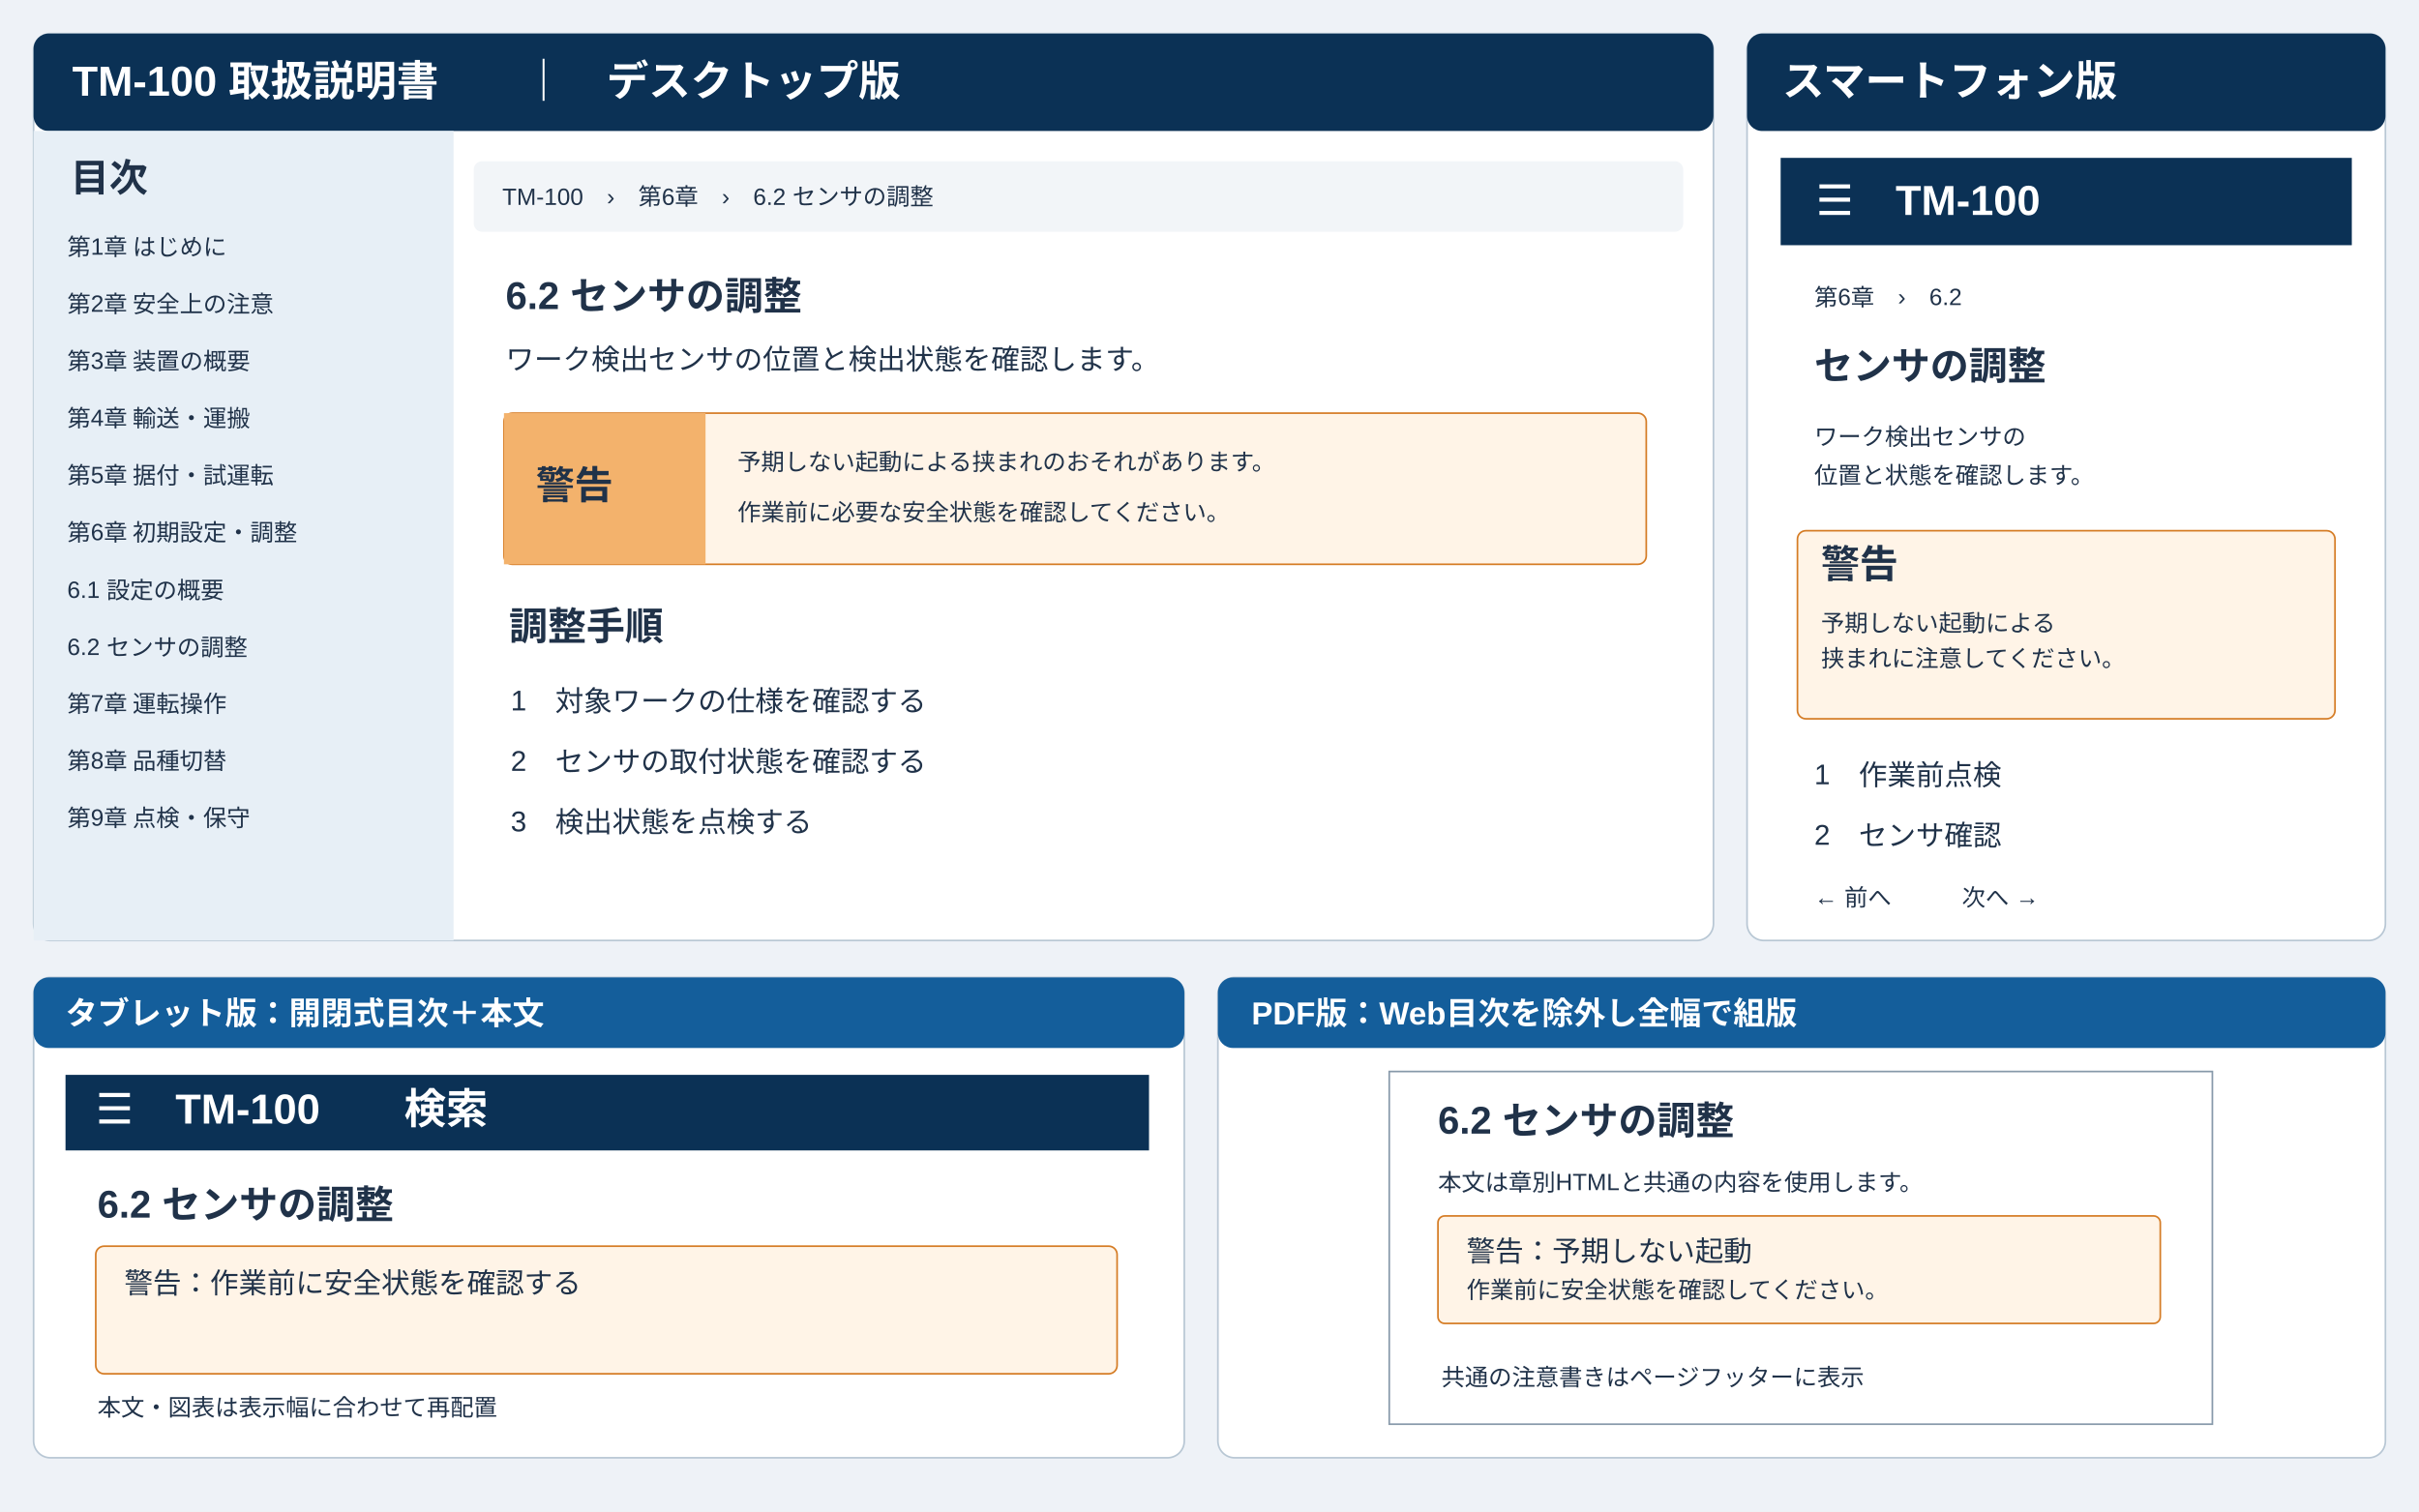
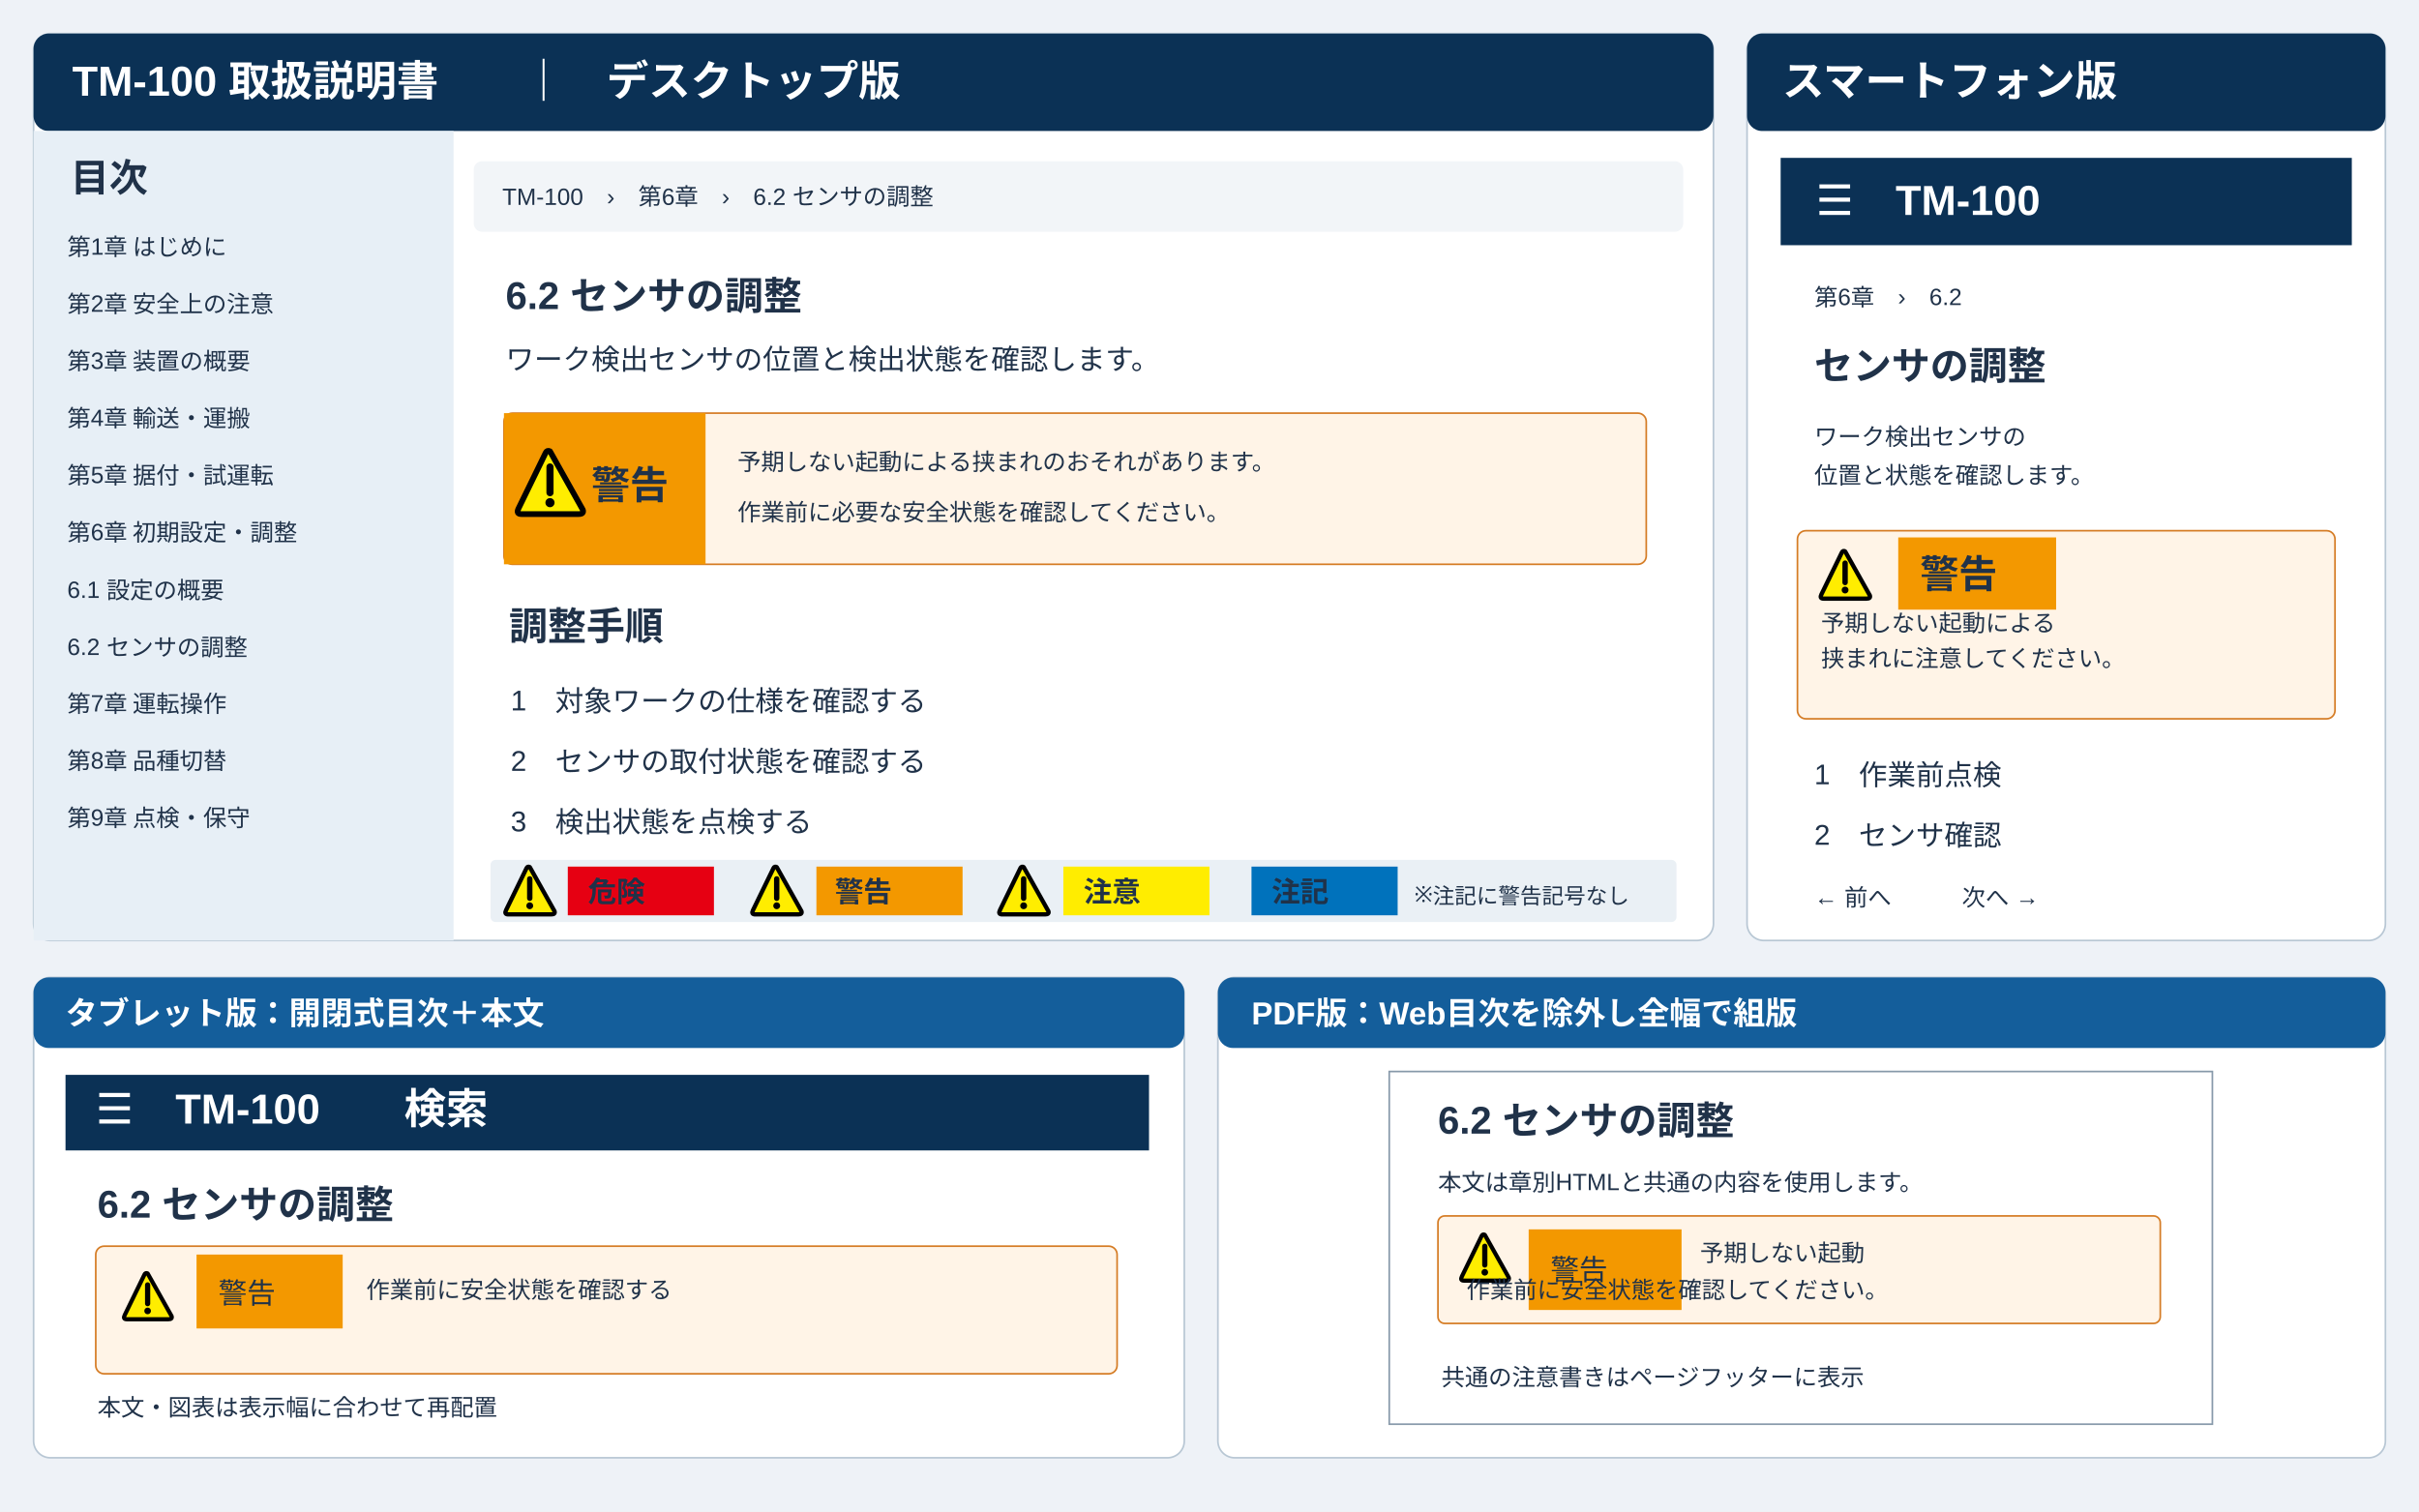
<svg xmlns="http://www.w3.org/2000/svg" width="1440" height="900" viewBox="0 0 1440 900">
  <rect width="1440" height="900" fill="#eef2f7" />
  <style>text{font-family:Arial,'Noto Sans',sans-serif;fill:#203249}.head{fill:#fff;font-size:25px;font-weight:bold}.title{font-size:23px;font-weight:bold}.label{font-size:17px}.small{font-size:14px}.cap{fill:#fff;font-size:19px;font-weight:bold}</style>
  <rect x="20" y="20" width="1000" height="540" rx="10" fill="white" stroke="#b8c7d4" />
  <rect x="20" y="20" width="1000" height="58" rx="9" fill="#0b3155" />
  <text x="43" y="57" class="head">TM-100 取扱説明書　　｜　デスクトップ版</text>
  <rect x="20" y="78" width="250" height="482" fill="#e7eff6" />
  <text x="42" y="114" class="title">目次</text>
  <text x="40" y="152" class="small">第1章 はじめに</text>
  <text x="40" y="186" class="small">第2章 安全上の注意</text>
  <text x="40" y="220" class="small">第3章 装置の概要</text>
  <text x="40" y="254" class="small">第4章 輸送・運搬</text>
  <text x="40" y="288" class="small">第5章 据付・試運転</text>
  <text x="40" y="322" class="small">第6章 初期設定・調整</text>
  <text x="40" y="356" class="small">　6.1 設定の概要</text>
  <text x="40" y="390" class="small">　6.2 センサの調整</text>
  <text x="40" y="424" class="small">第7章 運転操作</text>
  <text x="40" y="458" class="small">第8章 品種切替</text>
  <text x="40" y="492" class="small">第9章 点検・保守</text>
  <rect x="282" y="96" width="720" height="42" rx="5" fill="#f2f5f8" />
  <text x="299" y="122" class="small">TM-100　›　第6章　›　6.2 センサの調整</text>
  <text x="301" y="184" class="title">6.2 センサの調整</text>
  <text x="301" y="220" class="label">ワーク検出センサの位置と検出状態を確認します。</text>
  <rect x="300" y="246" width="680" height="90" rx="5" fill="#fff4e7" stroke="#d57c25" />
-   <rect x="300" y="246" width="120" height="90" fill="#f3b26c" />
-   <text x="319" y="297" class="title">警告</text>
+   <rect x="300" y="246" width="120" height="90" fill="#f39800" />
+   <g transform="translate(307 267) scale(0.85)">
+     <path d="M24 2 L47 43 Q48 46 44 46 H4 Q0 46 2 42 L21 3 Q22 1 24 2 Z" fill="#ffed00" stroke="#000" stroke-width="4" stroke-linejoin="round" />
+     <path d="M24 13 L24 31" stroke="#000" stroke-width="5" stroke-linecap="round" />
+     <circle cx="24" cy="38" r="3.2" fill="#000" />
+   </g>
+   <text x="352" y="297" class="title" fill="#000">警告</text>
  <text x="439" y="280" class="small">予期しない起動による挟まれのおそれがあります。</text>
  <text x="439" y="310" class="small">作業前に必要な安全状態を確認してください。</text>
  <text x="303" y="381" class="title">調整手順</text>
  <text x="304" y="423" class="label">1　対象ワークの仕様を確認する</text>
  <text x="304" y="459" class="label">2　センサの取付状態を確認する</text>
  <text x="304" y="495" class="label">3　検出状態を点検する</text>
  <rect x="20" y="582" width="685" height="286" rx="10" fill="white" stroke="#b8c7d4" />
  <rect x="20" y="582" width="685" height="42" rx="9" fill="#145e9b" />
  <text x="39" y="610" class="cap">タブレット版：開閉式目次＋本文</text>
  <rect x="39" y="640" width="645" height="45" fill="#0b3155" />
  <text x="57" y="669" class="head" font-size="18">☰　TM-100　　検索</text>
  <text x="58" y="725" class="title">6.2 センサの調整</text>
  <rect x="57" y="742" width="608" height="76" rx="5" fill="#fff4e7" stroke="#d57c25" />
-   <text x="74" y="770" class="label">警告：作業前に安全状態を確認する</text>
+   <g transform="translate(73 757) scale(0.62)">
+     <path d="M24 2 L47 43 Q48 46 44 46 H4 Q0 46 2 42 L21 3 Q22 1 24 2 Z" fill="#ffed00" stroke="#000" stroke-width="4" stroke-linejoin="round" />
+     <path d="M24 13 L24 31" stroke="#000" stroke-width="5" stroke-linecap="round" />
+     <circle cx="24" cy="38" r="3.2" fill="#000" />
+   </g>
+   <rect x="117" y="747" width="87" height="44" fill="#f39800" />
+   <text x="130" y="776" class="label">警告</text>
+   <text x="218" y="773" class="small">作業前に安全状態を確認する</text>
  <text x="58" y="843" class="small">本文・図表は表示幅に合わせて再配置</text>
  <rect x="725" y="582" width="695" height="286" rx="10" fill="white" stroke="#b8c7d4" />
  <rect x="725" y="582" width="695" height="42" rx="9" fill="#145e9b" />
  <text x="745" y="610" class="cap">PDF版：Web目次を除外し全幅で組版</text>
  <rect x="827" y="638" width="490" height="210" fill="#fff" stroke="#8799aa" />
  <text x="856" y="675" class="title">6.2 センサの調整</text>
  <text x="856" y="709" class="small">本文は章別HTMLと共通の内容を使用します。</text>
  <rect x="856" y="724" width="430" height="64" rx="4" fill="#fff4e7" stroke="#d57c25" />
-   <text x="873" y="751" class="label">警告：予期しない起動</text>
+   <g transform="translate(869 734) scale(0.62)">
+     <path d="M24 2 L47 43 Q48 46 44 46 H4 Q0 46 2 42 L21 3 Q22 1 24 2 Z" fill="#ffed00" stroke="#000" stroke-width="4" stroke-linejoin="round" />
+     <path d="M24 13 L24 31" stroke="#000" stroke-width="5" stroke-linecap="round" />
+     <circle cx="24" cy="38" r="3.2" fill="#000" />
+   </g>
+   <rect x="910" y="732" width="91" height="48" fill="#f39800" />
+   <text x="923" y="762" class="label">警告</text>
+   <text x="1012" y="751" class="small">予期しない起動</text>
  <text x="873" y="773" class="small">作業前に安全状態を確認してください。</text>
  <text x="858" y="825" class="small">共通の注意書きはページフッターに表示</text>
  <rect x="1040" y="20" width="380" height="540" rx="10" fill="white" stroke="#b8c7d4" />
  <rect x="1040" y="20" width="380" height="58" rx="9" fill="#0b3155" />
  <text x="1061" y="57" class="head">スマートフォン版</text>
  <rect x="1060" y="94" width="340" height="52" fill="#0b3155" />
  <text x="1081" y="128" class="head" font-size="17">☰　TM-100</text>
  <text x="1080" y="182" class="small">第6章　›　6.2</text>
  <text x="1080" y="226" class="title">センサの調整</text>
  <text x="1080" y="265" class="small">ワーク検出センサの</text>
  <text x="1080" y="288" class="small">位置と状態を確認します。</text>
  <rect x="1070" y="316" width="320" height="112" rx="5" fill="#fff4e7" stroke="#d57c25" />
-   <text x="1084" y="344" class="title">警告</text>
+   <g transform="translate(1083 327) scale(0.64)">
+     <path d="M24 2 L47 43 Q48 46 44 46 H4 Q0 46 2 42 L21 3 Q22 1 24 2 Z" fill="#ffed00" stroke="#000" stroke-width="4" stroke-linejoin="round" />
+     <path d="M24 13 L24 31" stroke="#000" stroke-width="5" stroke-linecap="round" />
+     <circle cx="24" cy="38" r="3.2" fill="#000" />
+   </g>
+   <rect x="1130" y="320" width="94" height="43" fill="#f39800" />
+   <text x="1143" y="350" class="title">警告</text>
  <text x="1084" y="376" class="small">予期しない起動による</text>
  <text x="1084" y="397" class="small">挟まれに注意してください。</text>
  <text x="1080" y="467" class="label">1　作業前点検</text>
  <text x="1080" y="503" class="label">2　センサ確認</text>
  <text x="1080" y="539" class="small">← 前へ　　　次へ →</text>
+   <g id="signal-panel-legend" transform="translate(292 512)">
+     <rect width="706" height="37" rx="3" fill="#eaf0f5" />
+     <g transform="translate(8 3) scale(.64)">
+       <g transform="translate(0 0) scale(1)">
+         <path d="M24 2 L47 43 Q48 46 44 46 H4 Q0 46 2 42 L21 3 Q22 1 24 2 Z" fill="#ffed00" stroke="#000" stroke-width="4" stroke-linejoin="round" />
+         <path d="M24 13 L24 31" stroke="#000" stroke-width="5" stroke-linecap="round" />
+         <circle cx="24" cy="38" r="3.2" fill="#000" />
+       </g>
+     </g>
+     <rect x="46" y="4" width="87" height="29" fill="#e60012" />
+     <text x="58" y="25" font-size="17" fill="#fff" font-weight="bold">危険</text>
+     <g transform="translate(155 3) scale(.64)">
+       <g transform="translate(0 0) scale(1)">
+         <path d="M24 2 L47 43 Q48 46 44 46 H4 Q0 46 2 42 L21 3 Q22 1 24 2 Z" fill="#ffed00" stroke="#000" stroke-width="4" stroke-linejoin="round" />
+         <path d="M24 13 L24 31" stroke="#000" stroke-width="5" stroke-linecap="round" />
+         <circle cx="24" cy="38" r="3.2" fill="#000" />
+       </g>
+     </g>
+     <rect x="194" y="4" width="87" height="29" fill="#f39800" />
+     <text x="205" y="25" font-size="17" fill="#000" font-weight="bold">警告</text>
+     <g transform="translate(302 3) scale(.64)">
+       <g transform="translate(0 0) scale(1)">
+         <path d="M24 2 L47 43 Q48 46 44 46 H4 Q0 46 2 42 L21 3 Q22 1 24 2 Z" fill="#ffed00" stroke="#000" stroke-width="4" stroke-linejoin="round" />
+         <path d="M24 13 L24 31" stroke="#000" stroke-width="5" stroke-linecap="round" />
+         <circle cx="24" cy="38" r="3.2" fill="#000" />
+       </g>
+     </g>
+     <rect x="341" y="4" width="87" height="29" fill="#ffed00" />
+     <text x="353" y="25" font-size="17" fill="#000" font-weight="bold">注意</text>
+     <rect x="453" y="4" width="87" height="29" fill="#0072bc" />
+     <text x="465" y="25" font-size="17" fill="#fff" font-weight="bold">注記</text>
+     <text x="550" y="25" font-size="13" fill="#30485d">※注記に警告記号なし</text>
+   </g>
</svg>
